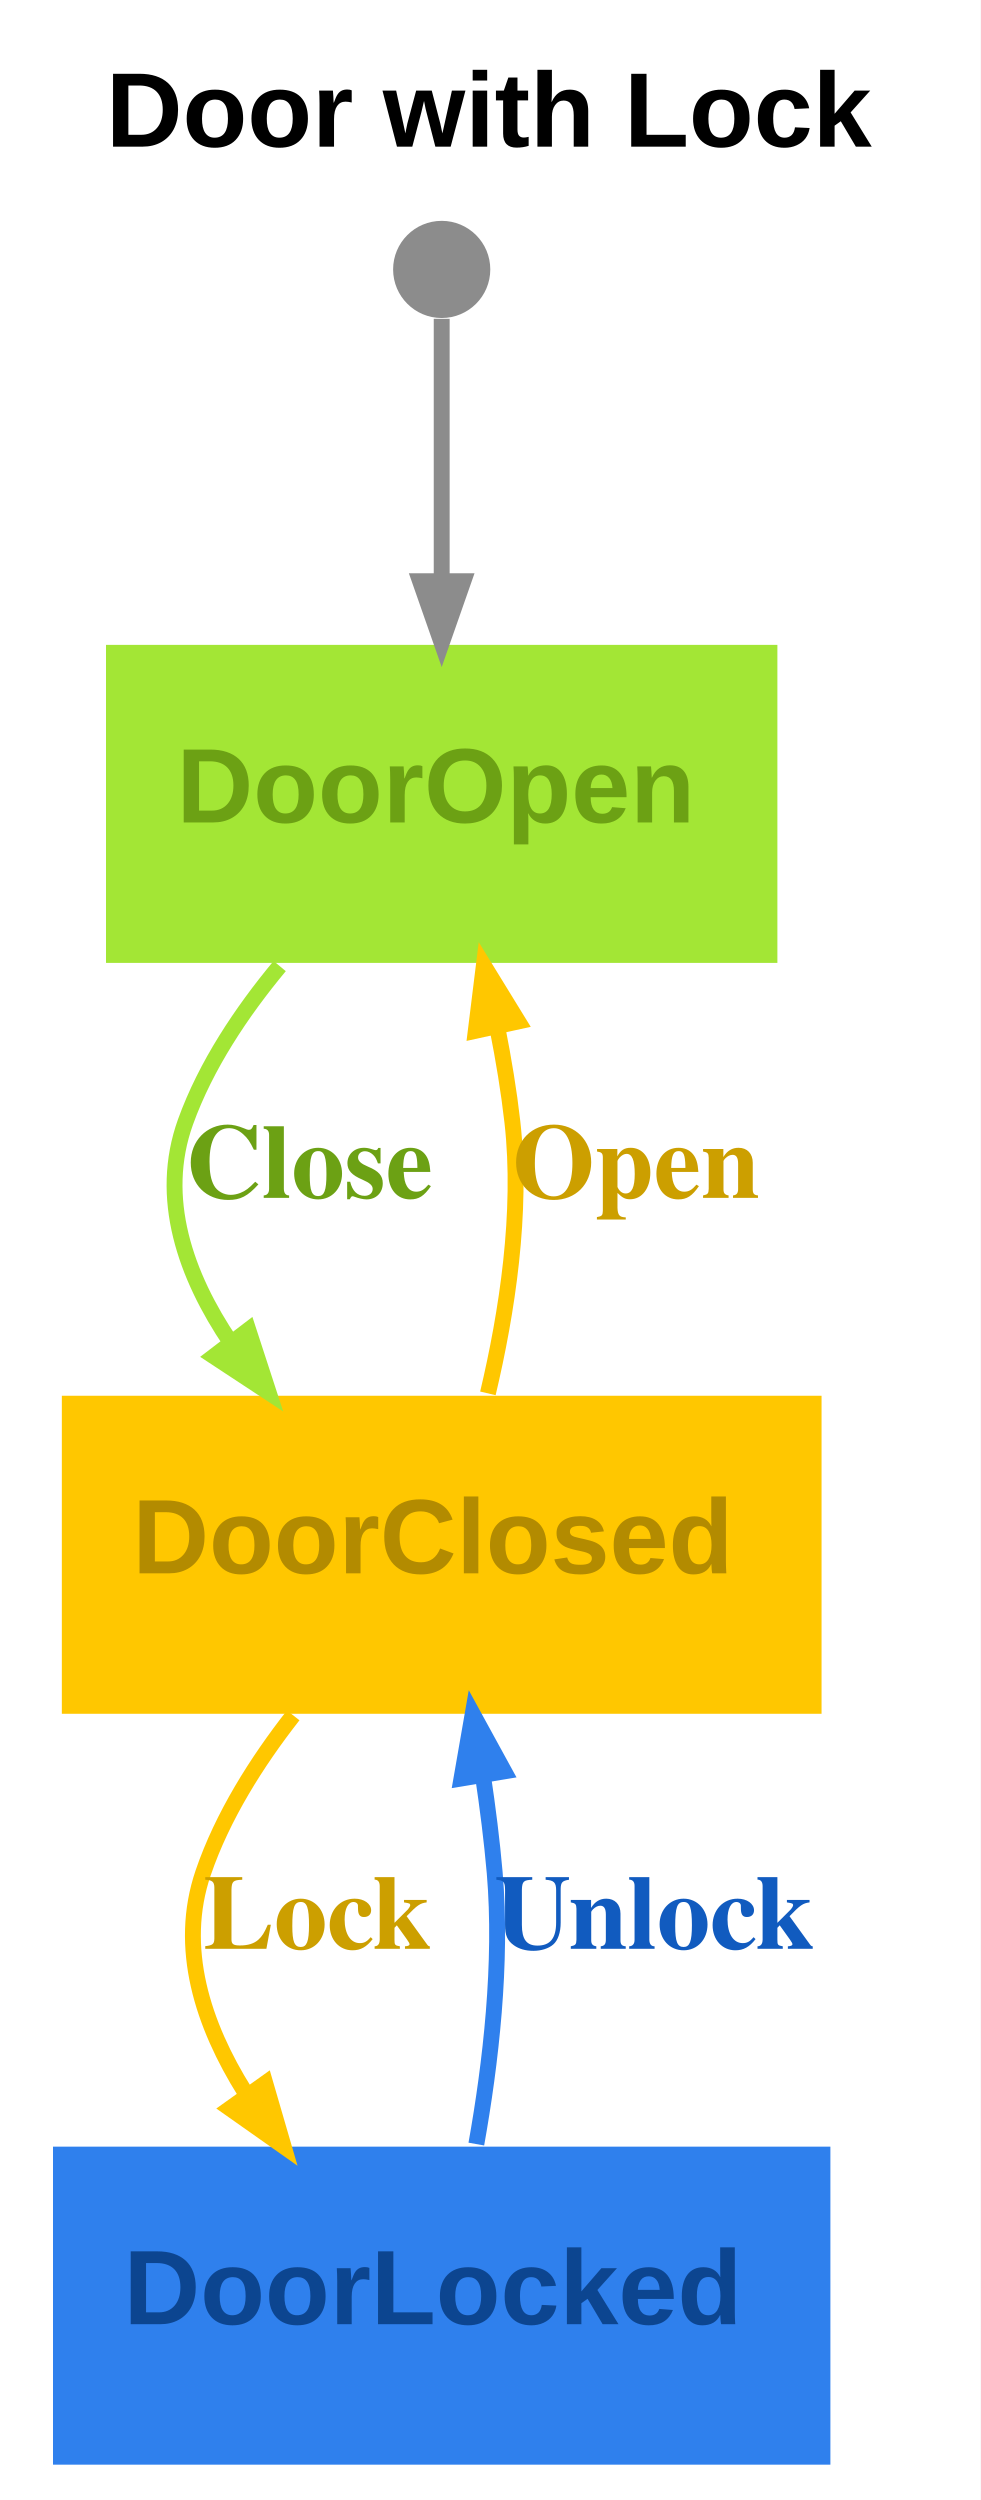
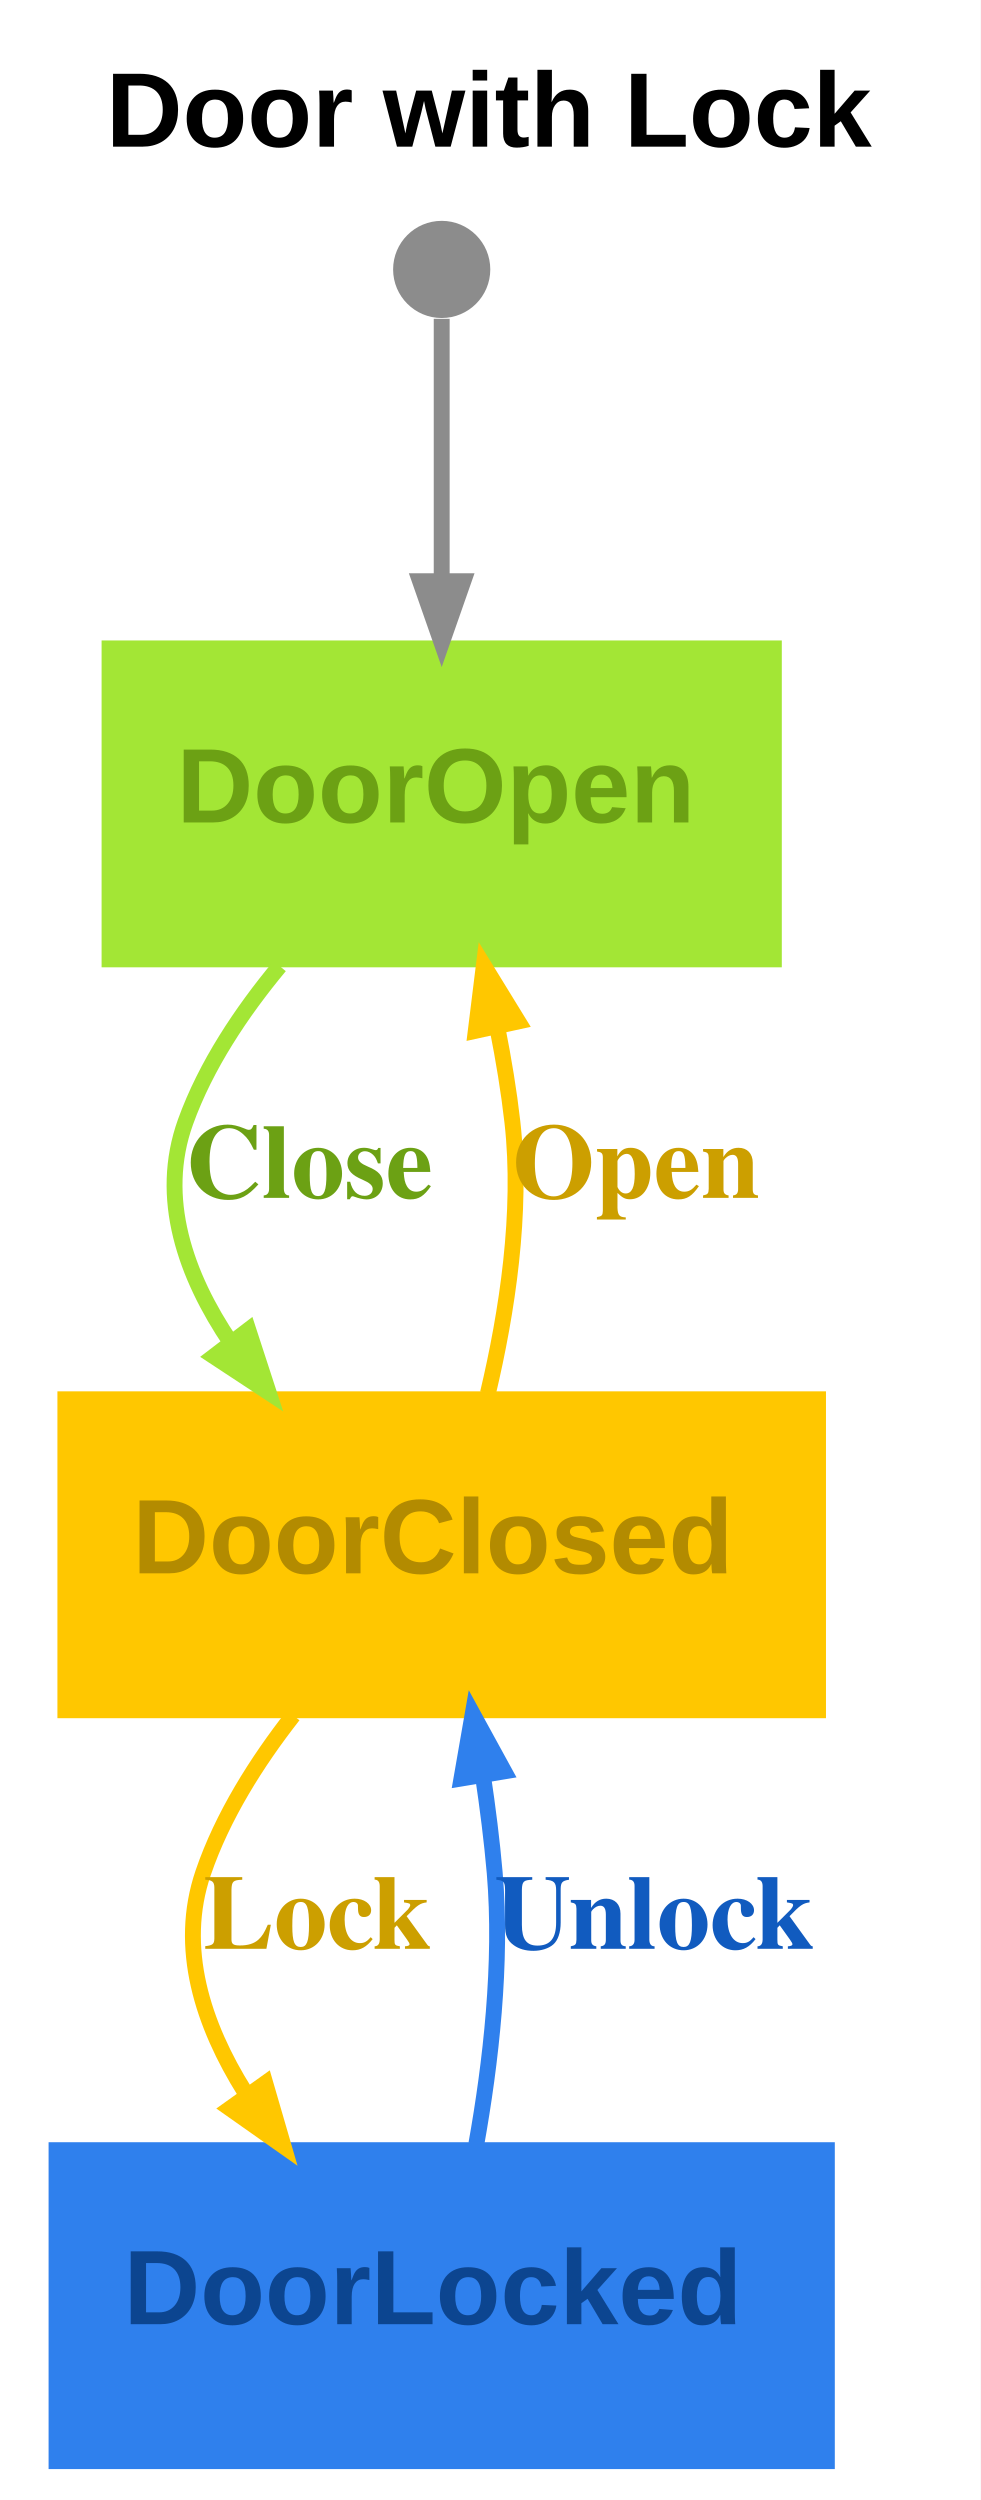
<svg xmlns="http://www.w3.org/2000/svg" width="111pt" height="283pt" viewBox="0.00 0.00 111.00 283.00">
  <g id="graph0" class="graph" transform="scale(1 1) rotate(0) translate(4 279)">
    <polygon fill="#ffffff" stroke="transparent" points="-4,4 -4,-279 107,-279 107,4 -4,4" />
-     <text text-anchor="start" x="8" y="-262.4" font-family="Arial" font-weight="bold" font-size="12.00">Door with Lock</text>
+     <text text-anchor="start" x="8" y="-262.4" font-family="Arial" font-weight="bold" font-size="12.00" fill="#000000">Door with Lock</text>
    <g id="node1" class="node">
-       <polygon fill="#a3e635" stroke="black" stroke-width="0" points="84,-206 8,-206 8,-170 84,-170 84,-206" />
+       <polygon fill="#a3e635" stroke="#a3e635" points="84,-206 8,-206 8,-170 84,-170 84,-206" />
      <text text-anchor="start" x="16" y="-185.9" font-family="Arial" font-weight="bold" font-size="12.00" fill="#6ca114">DoorOpen</text>
    </g>
    <g id="node3" class="node">
-       <polygon fill="#ffc700" stroke="black" stroke-width="0" points="89,-121 3,-121 3,-85 89,-85 89,-121" />
+       <polygon fill="#ffc700" stroke="#ffc700" points="89,-121 3,-121 3,-85 89,-85 89,-121" />
      <text text-anchor="start" x="11" y="-100.9" font-family="Arial" font-weight="bold" font-size="12.00" fill="#b38b00">DoorClosed</text>
    </g>
    <g id="edge2" class="edge">
      <path fill="none" stroke="#a3e635" stroke-width="1.8" d="M27.66,-169.64C23.33,-164.43 19.3,-158.38 17,-152 13.9,-143.39 16.98,-134.63 22.14,-126.99" />
      <polygon fill="#a3e635" stroke="#a3e635" stroke-width="1.8" points="24.11,-128.44 26.41,-121.38 20.21,-125.46 24.11,-128.44" />
      <text text-anchor="start" x="17" y="-143.4" font-family="Times,serif" font-weight="bold" font-size="12.00" fill="#6ca114">Close</text>
    </g>
    <g id="node2" class="node">
      <ellipse fill="#8c8c8c" stroke="black" stroke-width="0" cx="46" cy="-248.5" rx="5.5" ry="5.5" />
    </g>
    <g id="edge1" class="edge">
      <path fill="none" stroke="#8c8c8c" stroke-width="1.8" d="M46,-242.91C46,-236.5 46,-224.41 46,-213.3" />
      <polygon fill="#8c8c8c" stroke="#8c8c8c" stroke-width="1.8" points="48.45,-213.21 46,-206.21 43.55,-213.21 48.45,-213.21" />
    </g>
    <g id="edge3" class="edge">
      <path fill="none" stroke="#ffc700" stroke-width="1.8" d="M51.23,-121.27C53.39,-130.38 55.16,-141.76 54,-152 53.61,-155.46 53.01,-159.07 52.31,-162.61" />
      <polygon fill="#ffc700" stroke="#ffc700" stroke-width="1.8" points="49.86,-162.32 50.77,-169.69 54.65,-163.37 49.86,-162.32" />
      <text text-anchor="start" x="54" y="-143.4" font-family="Times,serif" font-weight="bold" font-size="12.00" fill="#cc9f00">Open</text>
    </g>
    <g id="node4" class="node">
-       <polygon fill="#2f80ed" stroke="black" stroke-width="0" points="90,-36 2,-36 2,0 90,0 90,-36" />
+       <polygon fill="#2f80ed" stroke="#2f80ed" points="90,-36 2,-36 2,0 90,0 90,-36" />
      <text text-anchor="start" x="10" y="-15.9" font-family="Arial" font-weight="bold" font-size="12.00" fill="#0c4590">DoorLocked</text>
    </g>
    <g id="edge4" class="edge">
      <path fill="none" stroke="#ffc700" stroke-width="1.8" d="M29.19,-84.82C25.05,-79.53 21.18,-73.39 19,-67 16.11,-58.52 18.95,-49.81 23.73,-42.18" />
      <polygon fill="#ffc700" stroke="#ffc700" stroke-width="1.8" points="26.03,-43.17 28.1,-36.05 22.04,-40.32 26.03,-43.17" />
      <text text-anchor="start" x="19" y="-58.4" font-family="Times,serif" font-weight="bold" font-size="12.00" fill="#cc9f00">Lock</text>
    </g>
    <g id="edge5" class="edge">
      <path fill="none" stroke="#2f80ed" stroke-width="1.8" d="M49.92,-36.29C51.55,-45.41 52.87,-56.79 52,-67 51.69,-70.59 51.21,-74.37 50.66,-78.06" />
      <polygon fill="#2f80ed" stroke="#2f80ed" stroke-width="1.8" points="48.24,-77.68 49.51,-84.98 53.07,-78.48 48.24,-77.68" />
      <text text-anchor="start" x="52" y="-58.4" font-family="Times,serif" font-weight="bold" font-size="12.00" fill="#115bbf">Unlock</text>
    </g>
  </g>
</svg>
